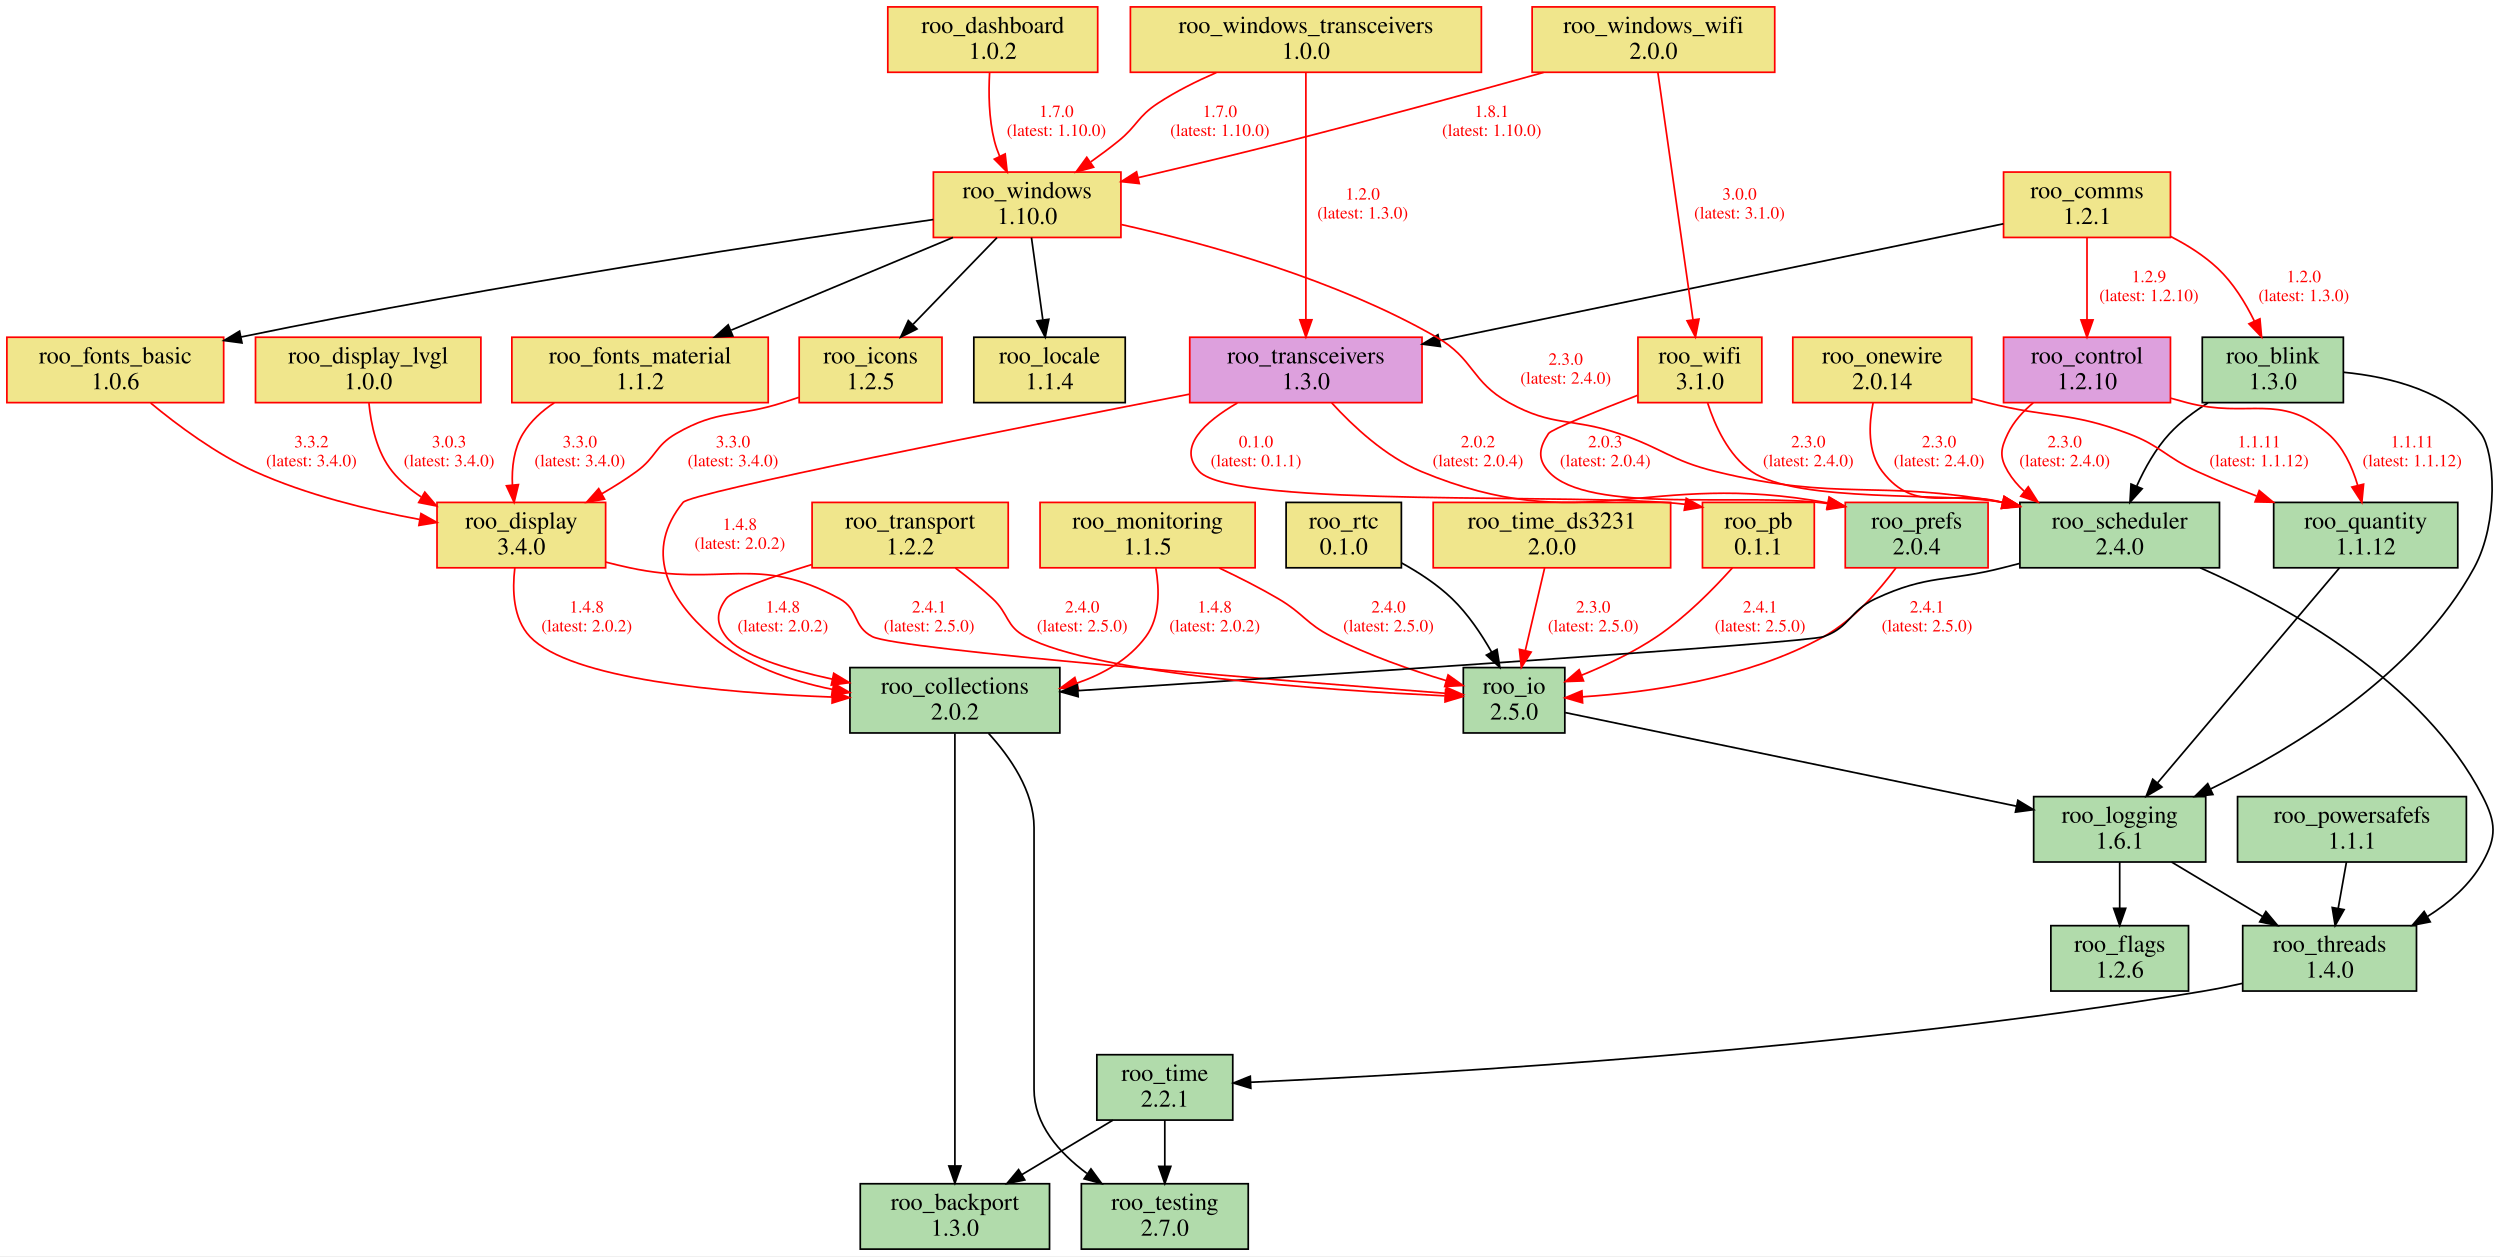
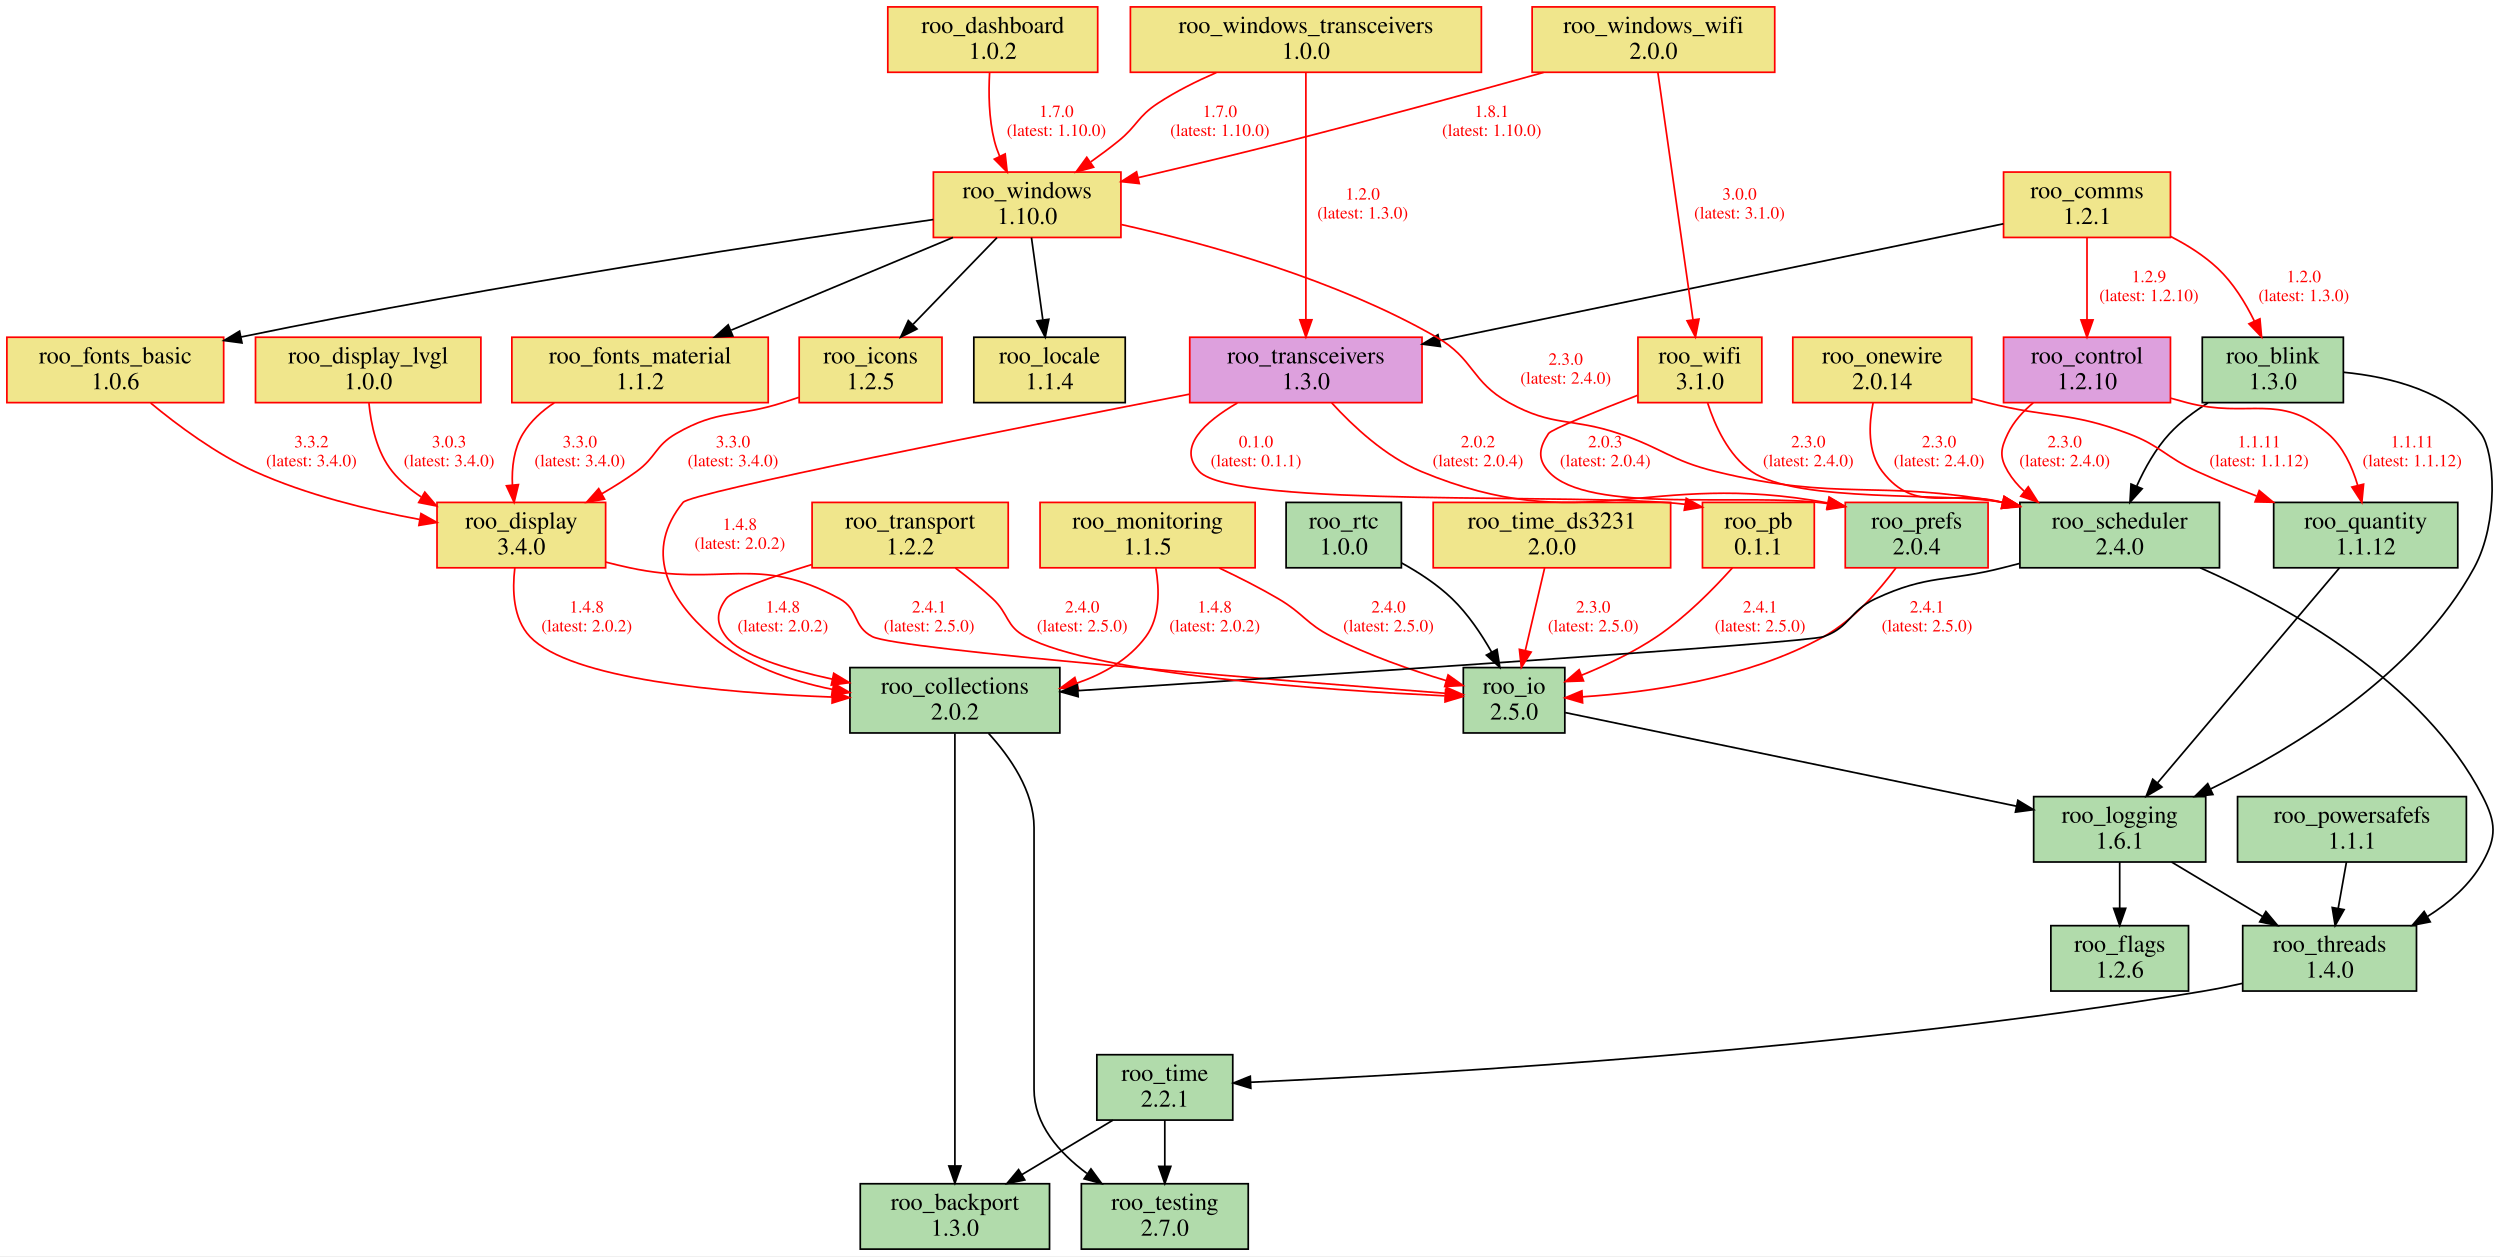
<svg xmlns="http://www.w3.org/2000/svg" width="1453pt" height="730pt" viewBox="0.00 0.00 1453.04 730.00">
  <g id="graph0" class="graph" transform="scale(1 1) rotate(0) translate(4 726)">
    <polygon fill="white" stroke="transparent" points="-4,4 -4,-726 1449.04,-726 1449.04,4 -4,4" />
    <g id="node1" class="node">
      <polygon fill="#b1dbab" stroke="black" points="606,-38 496,-38 496,0 606,0 606,-38" />
      <text text-anchor="middle" x="551" y="-22.8" font-family="Times,serif" font-size="14.00">roo_backport</text>
      <text text-anchor="middle" x="551" y="-7.8" font-family="Times,serif" font-size="14.00">1.3.0</text>
    </g>
    <g id="node2" class="node">
      <polygon fill="#b1dbab" stroke="black" points="1358,-530 1276,-530 1276,-492 1358,-492 1358,-530" />
      <text text-anchor="middle" x="1317" y="-514.8" font-family="Times,serif" font-size="14.00">roo_blink</text>
      <text text-anchor="middle" x="1317" y="-499.8" font-family="Times,serif" font-size="14.00">1.3.0</text>
    </g>
    <g id="node15" class="node">
      <polygon fill="#b1dbab" stroke="black" points="1278,-263 1178,-263 1178,-225 1278,-225 1278,-263" />
      <text text-anchor="middle" x="1228" y="-247.8" font-family="Times,serif" font-size="14.00">roo_logging</text>
      <text text-anchor="middle" x="1228" y="-232.8" font-family="Times,serif" font-size="14.00">1.6.1</text>
    </g>
    <g id="edge1" class="edge">
      <path fill="none" stroke="black" d="M1358.01,-509.65C1385.43,-507 1419.72,-498.51 1438,-474 1446.04,-463.21 1448.5,-422.59 1434,-396 1400.49,-334.56 1330,-291.48 1280.86,-267.48" />
      <polygon fill="black" stroke="black" points="1282.18,-264.23 1271.65,-263.08 1279.16,-270.55 1282.18,-264.23" />
    </g>
    <g id="node23" class="node">
      <polygon fill="#b1dbab" stroke="black" points="1286,-434 1170,-434 1170,-396 1286,-396 1286,-434" />
      <text text-anchor="middle" x="1228" y="-418.8" font-family="Times,serif" font-size="14.00">roo_scheduler</text>
      <text text-anchor="middle" x="1228" y="-403.8" font-family="Times,serif" font-size="14.00">2.4.0</text>
    </g>
    <g id="edge2" class="edge">
      <path fill="none" stroke="black" d="M1279.34,-491.88C1271.32,-486.85 1263.36,-480.86 1257,-474 1248.94,-465.3 1242.61,-453.94 1237.94,-443.58" />
      <polygon fill="black" stroke="black" points="1241.05,-441.96 1233.97,-434.08 1234.59,-444.65 1241.05,-441.96" />
    </g>
    <g id="node3" class="node">
      <polygon fill="#b1dbab" stroke="black" points="612,-338 490,-338 490,-300 612,-300 612,-338" />
      <text text-anchor="middle" x="551" y="-322.8" font-family="Times,serif" font-size="14.00">roo_collections</text>
      <text text-anchor="middle" x="551" y="-307.8" font-family="Times,serif" font-size="14.00">2.0.2</text>
    </g>
    <g id="edge4" class="edge">
      <path fill="none" stroke="black" d="M551,-299.7C551,-284.93 551,-263.63 551,-245 551,-245 551,-245 551,-93 551,-78.3 551,-61.93 551,-48.43" />
      <polygon fill="black" stroke="black" points="554.5,-48.3 551,-38.3 547.5,-48.3 554.5,-48.3" />
    </g>
    <g id="node24" class="node">
      <polygon fill="#b1dbab" stroke="black" points="721.5,-38 624.5,-38 624.5,0 721.5,0 721.5,-38" />
      <text text-anchor="middle" x="673" y="-22.8" font-family="Times,serif" font-size="14.00">roo_testing</text>
      <text text-anchor="middle" x="673" y="-7.8" font-family="Times,serif" font-size="14.00">2.7.0</text>
    </g>
    <g id="edge3" class="edge">
      <path fill="none" stroke="black" d="M570.51,-299.83C583.05,-286.12 597,-266.12 597,-245 597,-245 597,-245 597,-93 597,-72.59 611.43,-56.11 627.72,-44" />
      <polygon fill="black" stroke="black" points="630.08,-46.63 636.34,-38.07 626.11,-40.86 630.08,-46.63" />
    </g>
    <g id="node4" class="node">
      <polygon fill="khaki" stroke="red" points="1257.5,-626 1160.5,-626 1160.5,-588 1257.5,-588 1257.5,-626" />
      <text text-anchor="middle" x="1209" y="-610.8" font-family="Times,serif" font-size="14.00">roo_comms</text>
      <text text-anchor="middle" x="1209" y="-595.8" font-family="Times,serif" font-size="14.00">1.2.1</text>
    </g>
    <g id="edge5" class="edge">
      <path fill="none" stroke="red" d="M1257.68,-588.51C1267.46,-583.53 1277.13,-577.4 1285,-570 1293.98,-561.56 1301.05,-550.02 1306.24,-539.45" />
      <polygon fill="red" stroke="red" points="1309.52,-540.69 1310.47,-530.14 1303.14,-537.8 1309.52,-540.69" />
      <text text-anchor="middle" x="1335" y="-562" font-family="Times,serif" font-size="10.00" fill="red">1.2.0</text>
      <text text-anchor="middle" x="1335" y="-551" font-family="Times,serif" font-size="10.00" fill="red">(latest: 1.3.0)</text>
    </g>
    <g id="node5" class="node">
      <polygon fill="plum" stroke="red" points="1257.5,-530 1160.5,-530 1160.5,-492 1257.5,-492 1257.5,-530" />
      <text text-anchor="middle" x="1209" y="-514.8" font-family="Times,serif" font-size="14.00">roo_control</text>
      <text text-anchor="middle" x="1209" y="-499.8" font-family="Times,serif" font-size="14.00">1.2.10</text>
    </g>
    <g id="edge6" class="edge">
      <path fill="none" stroke="red" d="M1209,-587.88C1209,-574.35 1209,-555.62 1209,-540.15" />
      <polygon fill="red" stroke="red" points="1212.5,-540.07 1209,-530.07 1205.5,-540.07 1212.5,-540.07" />
      <text text-anchor="middle" x="1245" y="-562" font-family="Times,serif" font-size="10.00" fill="red">1.2.9</text>
      <text text-anchor="middle" x="1245" y="-551" font-family="Times,serif" font-size="10.00" fill="red">(latest: 1.2.10)</text>
    </g>
    <g id="node28" class="node">
      <polygon fill="plum" stroke="red" points="822.5,-530 687.5,-530 687.5,-492 822.5,-492 822.5,-530" />
      <text text-anchor="middle" x="755" y="-514.8" font-family="Times,serif" font-size="14.00">roo_transceivers</text>
      <text text-anchor="middle" x="755" y="-499.8" font-family="Times,serif" font-size="14.00">1.3.0</text>
    </g>
    <g id="edge7" class="edge">
      <path fill="none" stroke="black" d="M1160.41,-595.94C1081.95,-579.7 926.67,-547.54 832.71,-528.09" />
      <polygon fill="black" stroke="black" points="833.19,-524.61 822.68,-526.01 831.77,-531.47 833.19,-524.61" />
    </g>
    <g id="node21" class="node">
      <polygon fill="#b1dbab" stroke="black" points="1424.5,-434 1317.5,-434 1317.5,-396 1424.5,-396 1424.5,-434" />
      <text text-anchor="middle" x="1371" y="-418.8" font-family="Times,serif" font-size="14.00">roo_quantity</text>
      <text text-anchor="middle" x="1371" y="-403.8" font-family="Times,serif" font-size="14.00">1.1.12</text>
    </g>
    <g id="edge8" class="edge">
      <path fill="none" stroke="red" d="M1257.65,-494.57C1260.8,-493.67 1263.94,-492.81 1267,-492 1303.07,-482.46 1320.76,-498.38 1349,-474 1357.83,-466.37 1363.13,-454.81 1366.3,-444.01" />
      <polygon fill="red" stroke="red" points="1369.76,-444.59 1368.74,-434.04 1362.96,-442.93 1369.76,-444.59" />
      <text text-anchor="middle" x="1398" y="-466" font-family="Times,serif" font-size="10.00" fill="red">1.1.11</text>
      <text text-anchor="middle" x="1398" y="-455" font-family="Times,serif" font-size="10.00" fill="red">(latest: 1.1.12)</text>
    </g>
    <g id="edge9" class="edge">
      <path fill="none" stroke="red" d="M1177.76,-491.91C1171.8,-486.92 1166.38,-480.93 1163,-474 1158.72,-465.21 1158.04,-460.42 1163,-452 1165.53,-447.71 1168.77,-443.9 1172.46,-440.51" />
      <polygon fill="red" stroke="red" points="1174.85,-443.08 1180.55,-434.15 1170.53,-437.58 1174.85,-443.08" />
      <text text-anchor="middle" x="1196" y="-466" font-family="Times,serif" font-size="10.00" fill="red">2.3.0</text>
      <text text-anchor="middle" x="1196" y="-455" font-family="Times,serif" font-size="10.00" fill="red">(latest: 2.4.0)</text>
    </g>
    <g id="node6" class="node">
      <polygon fill="khaki" stroke="red" points="634,-722 512,-722 512,-684 634,-684 634,-722" />
      <text text-anchor="middle" x="573" y="-706.8" font-family="Times,serif" font-size="14.00">roo_dashboard</text>
      <text text-anchor="middle" x="573" y="-691.8" font-family="Times,serif" font-size="14.00">1.0.2</text>
    </g>
    <g id="node31" class="node">
      <polygon fill="khaki" stroke="red" points="647.5,-626 538.5,-626 538.5,-588 647.5,-588 647.5,-626" />
      <text text-anchor="middle" x="593" y="-610.8" font-family="Times,serif" font-size="14.00">roo_windows</text>
      <text text-anchor="middle" x="593" y="-595.8" font-family="Times,serif" font-size="14.00">1.10.0</text>
    </g>
    <g id="edge10" class="edge">
      <path fill="none" stroke="red" d="M571.18,-683.94C570.53,-672.35 570.64,-657.07 574,-644 574.77,-641.02 575.82,-638 577.05,-635.06" />
      <polygon fill="red" stroke="red" points="580.22,-636.54 581.39,-626.01 573.91,-633.51 580.22,-636.54" />
      <text text-anchor="middle" x="610" y="-658" font-family="Times,serif" font-size="10.00" fill="red">1.7.0</text>
      <text text-anchor="middle" x="610" y="-647" font-family="Times,serif" font-size="10.00" fill="red">(latest: 1.10.0)</text>
    </g>
    <g id="node7" class="node">
      <polygon fill="khaki" stroke="red" points="348,-434 250,-434 250,-396 348,-396 348,-434" />
      <text text-anchor="middle" x="299" y="-418.8" font-family="Times,serif" font-size="14.00">roo_display</text>
      <text text-anchor="middle" x="299" y="-403.8" font-family="Times,serif" font-size="14.00">3.4.0</text>
    </g>
    <g id="edge11" class="edge">
      <path fill="none" stroke="red" d="M295.23,-395.95C293.69,-383.15 294.15,-366.44 304,-356 327.39,-331.2 415.32,-323.28 479.63,-320.87" />
      <polygon fill="red" stroke="red" points="479.86,-324.36 489.74,-320.53 479.62,-317.37 479.86,-324.36" />
      <text text-anchor="middle" x="337" y="-370" font-family="Times,serif" font-size="10.00" fill="red">1.4.8</text>
      <text text-anchor="middle" x="337" y="-359" font-family="Times,serif" font-size="10.00" fill="red">(latest: 2.0.2)</text>
    </g>
    <g id="node13" class="node">
      <polygon fill="#b1dbab" stroke="black" points="905.5,-338 846.5,-338 846.5,-300 905.5,-300 905.5,-338" />
      <text text-anchor="middle" x="876" y="-322.8" font-family="Times,serif" font-size="14.00">roo_io</text>
      <text text-anchor="middle" x="876" y="-307.8" font-family="Times,serif" font-size="14.00">2.5.0</text>
    </g>
    <g id="edge12" class="edge">
      <path fill="none" stroke="red" d="M348.02,-399.32C352.73,-398.11 357.44,-396.98 362,-396 415.58,-384.45 435.97,-404.4 484,-378 495.32,-371.78 491.52,-361.94 503,-356 517.64,-348.43 742.92,-330.28 836.11,-323.05" />
      <polygon fill="red" stroke="red" points="836.58,-326.52 846.28,-322.26 836.04,-319.54 836.58,-326.52" />
      <text text-anchor="middle" x="536" y="-370" font-family="Times,serif" font-size="10.00" fill="red">2.4.1</text>
      <text text-anchor="middle" x="536" y="-359" font-family="Times,serif" font-size="10.00" fill="red">(latest: 2.5.0)</text>
    </g>
    <g id="node8" class="node">
      <polygon fill="khaki" stroke="red" points="275.5,-530 144.5,-530 144.5,-492 275.5,-492 275.5,-530" />
      <text text-anchor="middle" x="210" y="-514.8" font-family="Times,serif" font-size="14.00">roo_display_lvgl</text>
      <text text-anchor="middle" x="210" y="-499.8" font-family="Times,serif" font-size="14.00">1.0.0</text>
    </g>
    <g id="edge13" class="edge">
      <path fill="none" stroke="red" d="M210.43,-491.74C211.6,-479.33 214.95,-463.2 224,-452 228.68,-446.21 234.52,-441.29 240.86,-437.13" />
      <polygon fill="red" stroke="red" points="242.9,-439.99 249.76,-431.91 239.36,-433.95 242.9,-439.99" />
      <text text-anchor="middle" x="257" y="-466" font-family="Times,serif" font-size="10.00" fill="red">3.0.3</text>
      <text text-anchor="middle" x="257" y="-455" font-family="Times,serif" font-size="10.00" fill="red">(latest: 3.4.0)</text>
    </g>
    <g id="node9" class="node">
      <polygon fill="#b1dbab" stroke="black" points="1268,-188 1188,-188 1188,-150 1268,-150 1268,-188" />
      <text text-anchor="middle" x="1228" y="-172.8" font-family="Times,serif" font-size="14.00">roo_flags</text>
      <text text-anchor="middle" x="1228" y="-157.8" font-family="Times,serif" font-size="14.00">1.2.6</text>
    </g>
    <g id="node10" class="node">
      <polygon fill="khaki" stroke="red" points="126,-530 0,-530 0,-492 126,-492 126,-530" />
      <text text-anchor="middle" x="63" y="-514.8" font-family="Times,serif" font-size="14.00">roo_fonts_basic</text>
      <text text-anchor="middle" x="63" y="-499.8" font-family="Times,serif" font-size="14.00">1.0.6</text>
    </g>
    <g id="edge14" class="edge">
      <path fill="none" stroke="red" d="M83.57,-491.76C99.15,-478.86 121.62,-462.12 144,-452 174.17,-438.35 210.07,-429.59 239.72,-424.13" />
      <polygon fill="red" stroke="red" points="240.68,-427.52 249.93,-422.34 239.47,-420.63 240.68,-427.52" />
      <text text-anchor="middle" x="177" y="-466" font-family="Times,serif" font-size="10.00" fill="red">3.3.2</text>
      <text text-anchor="middle" x="177" y="-455" font-family="Times,serif" font-size="10.00" fill="red">(latest: 3.4.0)</text>
    </g>
    <g id="node11" class="node">
      <polygon fill="khaki" stroke="red" points="442.5,-530 293.5,-530 293.5,-492 442.5,-492 442.5,-530" />
      <text text-anchor="middle" x="368" y="-514.8" font-family="Times,serif" font-size="14.00">roo_fonts_material</text>
      <text text-anchor="middle" x="368" y="-499.8" font-family="Times,serif" font-size="14.00">1.1.2</text>
    </g>
    <g id="edge15" class="edge">
      <path fill="none" stroke="red" d="M318.17,-491.92C310.96,-487.18 304.47,-481.29 300,-474 294.6,-465.21 293.37,-454.17 293.82,-444.09" />
      <polygon fill="red" stroke="red" points="297.31,-444.35 294.81,-434.06 290.35,-443.67 297.31,-444.35" />
      <text text-anchor="middle" x="333" y="-466" font-family="Times,serif" font-size="10.00" fill="red">3.3.0</text>
      <text text-anchor="middle" x="333" y="-455" font-family="Times,serif" font-size="10.00" fill="red">(latest: 3.4.0)</text>
    </g>
    <g id="node12" class="node">
      <polygon fill="khaki" stroke="red" points="543.5,-530 460.5,-530 460.5,-492 543.5,-492 543.5,-530" />
      <text text-anchor="middle" x="502" y="-514.8" font-family="Times,serif" font-size="14.00">roo_icons</text>
      <text text-anchor="middle" x="502" y="-499.8" font-family="Times,serif" font-size="14.00">1.2.5</text>
    </g>
    <g id="edge16" class="edge">
      <path fill="none" stroke="red" d="M460.32,-495.07C457.17,-494.01 454.04,-492.98 451,-492 423.68,-483.22 413.86,-488.33 389,-474 376.74,-466.94 377.45,-460.31 366,-452 359.69,-447.42 352.72,-443.03 345.74,-439" />
      <polygon fill="red" stroke="red" points="347.38,-435.9 336.94,-434.09 343.97,-442.02 347.38,-435.9" />
      <text text-anchor="middle" x="422" y="-466" font-family="Times,serif" font-size="10.00" fill="red">3.3.0</text>
      <text text-anchor="middle" x="422" y="-455" font-family="Times,serif" font-size="10.00" fill="red">(latest: 3.4.0)</text>
    </g>
    <g id="edge17" class="edge">
      <path fill="none" stroke="black" d="M905.71,-311.84C963.45,-299.86 1091.81,-273.24 1167.97,-257.45" />
      <polygon fill="black" stroke="black" points="1168.82,-260.85 1177.9,-255.39 1167.4,-253.99 1168.82,-260.85" />
    </g>
    <g id="node14" class="node">
      <polygon fill="khaki" stroke="black" points="650,-530 562,-530 562,-492 650,-492 650,-530" />
      <text text-anchor="middle" x="606" y="-514.8" font-family="Times,serif" font-size="14.00">roo_locale</text>
      <text text-anchor="middle" x="606" y="-499.8" font-family="Times,serif" font-size="14.00">1.1.4</text>
    </g>
    <g id="edge18" class="edge">
      <path fill="none" stroke="black" d="M1228,-224.96C1228,-216.88 1228,-207.18 1228,-198.18" />
      <polygon fill="black" stroke="black" points="1231.5,-198.09 1228,-188.09 1224.5,-198.09 1231.5,-198.09" />
    </g>
    <g id="node25" class="node">
      <polygon fill="#b1dbab" stroke="black" points="1400.5,-188 1299.5,-188 1299.5,-150 1400.5,-150 1400.5,-188" />
      <text text-anchor="middle" x="1350" y="-172.8" font-family="Times,serif" font-size="14.00">roo_threads</text>
      <text text-anchor="middle" x="1350" y="-157.8" font-family="Times,serif" font-size="14.00">1.4.0</text>
    </g>
    <g id="edge19" class="edge">
      <path fill="none" stroke="black" d="M1258.16,-224.96C1274.14,-215.39 1293.96,-203.53 1311.09,-193.28" />
      <polygon fill="black" stroke="black" points="1312.98,-196.23 1319.77,-188.09 1309.39,-190.22 1312.98,-196.23" />
    </g>
    <g id="node16" class="node">
      <polygon fill="khaki" stroke="red" points="725.5,-434 600.5,-434 600.5,-396 725.5,-396 725.5,-434" />
      <text text-anchor="middle" x="663" y="-418.8" font-family="Times,serif" font-size="14.00">roo_monitoring</text>
      <text text-anchor="middle" x="663" y="-403.8" font-family="Times,serif" font-size="14.00">1.1.5</text>
    </g>
    <g id="edge20" class="edge">
      <path fill="none" stroke="red" d="M667.78,-395.78C669.91,-383.38 670.33,-367.25 662,-356 652.22,-342.79 637.48,-334.33 621.92,-328.95" />
      <polygon fill="red" stroke="red" points="622.74,-325.54 612.16,-325.98 620.7,-332.24 622.74,-325.54" />
      <text text-anchor="middle" x="702" y="-370" font-family="Times,serif" font-size="10.00" fill="red">1.4.8</text>
      <text text-anchor="middle" x="702" y="-359" font-family="Times,serif" font-size="10.00" fill="red">(latest: 2.0.2)</text>
    </g>
    <g id="edge21" class="edge">
      <path fill="none" stroke="red" d="M704.7,-395.85C716.03,-390.49 728.17,-384.35 739,-378 753.58,-369.46 754.95,-363.69 770,-356 791.12,-345.21 816.19,-336.53 836.65,-330.39" />
      <polygon fill="red" stroke="red" points="837.66,-333.74 846.28,-327.59 835.7,-327.02 837.66,-333.74" />
      <text text-anchor="middle" x="803" y="-370" font-family="Times,serif" font-size="10.00" fill="red">2.4.0</text>
      <text text-anchor="middle" x="803" y="-359" font-family="Times,serif" font-size="10.00" fill="red">(latest: 2.5.0)</text>
    </g>
    <g id="node17" class="node">
      <polygon fill="khaki" stroke="red" points="1142,-530 1038,-530 1038,-492 1142,-492 1142,-530" />
      <text text-anchor="middle" x="1090" y="-514.8" font-family="Times,serif" font-size="14.00">roo_onewire</text>
      <text text-anchor="middle" x="1090" y="-499.8" font-family="Times,serif" font-size="14.00">2.0.14</text>
    </g>
    <g id="edge23" class="edge">
      <path fill="none" stroke="red" d="M1142.18,-494.34C1145.16,-493.53 1148.11,-492.74 1151,-492 1187.14,-482.71 1198.07,-487.13 1233,-474 1251.99,-466.86 1254.54,-460.41 1273,-452 1284.02,-446.98 1295.96,-442.13 1307.59,-437.7" />
      <polygon fill="red" stroke="red" points="1309.12,-440.87 1317.26,-434.09 1306.67,-434.31 1309.12,-440.87" />
      <text text-anchor="middle" x="1309" y="-466" font-family="Times,serif" font-size="10.00" fill="red">1.1.11</text>
      <text text-anchor="middle" x="1309" y="-455" font-family="Times,serif" font-size="10.00" fill="red">(latest: 1.1.12)</text>
    </g>
    <g id="edge22" class="edge">
      <path fill="none" stroke="red" d="M1084.68,-491.93C1082.17,-479.44 1081.36,-463.14 1090,-452 1109.68,-426.61 1128.92,-442.11 1160,-434 1160.1,-433.97 1160.2,-433.95 1160.3,-433.92" />
      <polygon fill="red" stroke="red" points="1160.98,-437.36 1169.77,-431.44 1159.21,-430.59 1160.98,-437.36" />
      <text text-anchor="middle" x="1123" y="-466" font-family="Times,serif" font-size="10.00" fill="red">2.3.0</text>
      <text text-anchor="middle" x="1123" y="-455" font-family="Times,serif" font-size="10.00" fill="red">(latest: 2.4.0)</text>
    </g>
    <g id="node18" class="node">
      <polygon fill="khaki" stroke="red" points="1050.5,-434 985.5,-434 985.5,-396 1050.5,-396 1050.5,-434" />
      <text text-anchor="middle" x="1018" y="-418.8" font-family="Times,serif" font-size="14.00">roo_pb</text>
      <text text-anchor="middle" x="1018" y="-403.8" font-family="Times,serif" font-size="14.00">0.1.1</text>
    </g>
    <g id="edge24" class="edge">
      <path fill="none" stroke="red" d="M1002.91,-395.99C991.76,-383.53 975.68,-367.24 959,-356 945.67,-347.01 929.72,-339.46 915.39,-333.62" />
      <polygon fill="red" stroke="red" points="916.36,-330.25 905.78,-329.87 913.82,-336.77 916.36,-330.25" />
      <text text-anchor="middle" x="1019" y="-370" font-family="Times,serif" font-size="10.00" fill="red">2.4.1</text>
      <text text-anchor="middle" x="1019" y="-359" font-family="Times,serif" font-size="10.00" fill="red">(latest: 2.5.0)</text>
    </g>
    <g id="node19" class="node">
      <polygon fill="#b1dbab" stroke="black" points="1429.5,-263 1296.5,-263 1296.5,-225 1429.5,-225 1429.5,-263" />
      <text text-anchor="middle" x="1363" y="-247.8" font-family="Times,serif" font-size="14.00">roo_powersafefs</text>
      <text text-anchor="middle" x="1363" y="-232.8" font-family="Times,serif" font-size="14.00">1.1.1</text>
    </g>
    <g id="edge25" class="edge">
      <path fill="none" stroke="black" d="M1359.79,-224.96C1358.35,-216.88 1356.62,-207.18 1355.02,-198.18" />
      <polygon fill="black" stroke="black" points="1358.42,-197.32 1353.22,-188.09 1351.53,-198.55 1358.42,-197.32" />
    </g>
    <g id="node20" class="node">
      <polygon fill="#b1dbab" stroke="red" points="1151.5,-434 1068.5,-434 1068.5,-396 1151.5,-396 1151.5,-434" />
      <text text-anchor="middle" x="1110" y="-418.8" font-family="Times,serif" font-size="14.00">roo_prefs</text>
      <text text-anchor="middle" x="1110" y="-403.8" font-family="Times,serif" font-size="14.00">2.0.4</text>
    </g>
    <g id="edge26" class="edge">
      <path fill="none" stroke="red" d="M1097.97,-395.96C1088.22,-382.8 1073.3,-365.66 1056,-356 1012.13,-331.5 954.01,-323.53 915.85,-321.01" />
      <polygon fill="red" stroke="red" points="915.82,-317.5 905.64,-320.44 915.43,-324.49 915.82,-317.5" />
      <text text-anchor="middle" x="1116" y="-370" font-family="Times,serif" font-size="10.00" fill="red">2.4.1</text>
      <text text-anchor="middle" x="1116" y="-359" font-family="Times,serif" font-size="10.00" fill="red">(latest: 2.5.0)</text>
    </g>
    <g id="edge27" class="edge">
      <path fill="none" stroke="black" d="M1355.7,-395.91C1330.28,-365.88 1279.28,-305.6 1250.01,-271.01" />
      <polygon fill="black" stroke="black" points="1252.54,-268.58 1243.41,-263.21 1247.2,-273.11 1252.54,-268.58" />
    </g>
    <g id="node22" class="node">
-       <polygon fill="khaki" stroke="black" points="810.5,-434 743.5,-434 743.5,-396 810.5,-396 810.5,-434" />
+       <polygon fill="#b1dbab" stroke="black" points="810.5,-434 743.5,-434 743.5,-396 810.5,-396 810.5,-434" />
      <text text-anchor="middle" x="777" y="-418.8" font-family="Times,serif" font-size="14.00">roo_rtc</text>
-       <text text-anchor="middle" x="777" y="-403.8" font-family="Times,serif" font-size="14.00">0.1.0</text>
+       <text text-anchor="middle" x="777" y="-403.8" font-family="Times,serif" font-size="14.00">1.0.0</text>
    </g>
    <g id="edge28" class="edge">
      <path fill="none" stroke="black" d="M810.52,-398.87C820.72,-393.26 831.48,-386.22 840,-378 849.17,-369.16 856.99,-357.51 862.97,-346.98" />
      <polygon fill="black" stroke="black" points="866.09,-348.57 867.75,-338.11 859.93,-345.25 866.09,-348.57" />
    </g>
    <g id="edge29" class="edge">
      <path fill="none" stroke="black" d="M1169.78,-398.51C1166.47,-397.65 1163.2,-396.81 1160,-396 1127.19,-387.67 1116.69,-392.28 1086,-378 1071.01,-371.02 1071.52,-361.7 1056,-356 1045.96,-352.31 759.29,-333.42 622.42,-324.58" />
      <polygon fill="black" stroke="black" points="622.64,-321.09 612.43,-323.93 622.19,-328.07 622.64,-321.09" />
    </g>
    <g id="edge30" class="edge">
      <path fill="none" stroke="black" d="M1274.76,-396C1325.77,-373.52 1404.71,-329.7 1439,-263 1446.72,-247.98 1447.22,-239.75 1439,-225 1431.67,-211.85 1419.76,-201.45 1407,-193.4" />
      <polygon fill="black" stroke="black" points="1408.48,-190.21 1398.08,-188.2 1404.95,-196.26 1408.48,-190.21" />
    </g>
    <g id="node26" class="node">
      <polygon fill="#b1dbab" stroke="black" points="712.5,-113 633.5,-113 633.5,-75 712.5,-75 712.5,-113" />
      <text text-anchor="middle" x="673" y="-97.8" font-family="Times,serif" font-size="14.00">roo_time</text>
      <text text-anchor="middle" x="673" y="-82.8" font-family="Times,serif" font-size="14.00">2.2.1</text>
    </g>
    <g id="edge31" class="edge">
      <path fill="none" stroke="black" d="M1299.15,-154.42C1291.76,-152.75 1284.21,-151.21 1277,-150 1073.2,-115.8 826.89,-101.71 723.03,-97" />
      <polygon fill="black" stroke="black" points="722.99,-93.49 712.84,-96.55 722.68,-100.49 722.99,-93.49" />
    </g>
    <g id="edge33" class="edge">
      <path fill="none" stroke="black" d="M642.84,-74.96C626.86,-65.39 607.04,-53.53 589.91,-43.28" />
      <polygon fill="black" stroke="black" points="591.61,-40.22 581.23,-38.09 588.02,-46.23 591.61,-40.22" />
    </g>
    <g id="edge32" class="edge">
      <path fill="none" stroke="black" d="M673,-74.96C673,-66.88 673,-57.18 673,-48.18" />
      <polygon fill="black" stroke="black" points="676.5,-48.09 673,-38.09 669.5,-48.09 676.5,-48.09" />
    </g>
    <g id="node27" class="node">
      <polygon fill="khaki" stroke="red" points="967,-434 829,-434 829,-396 967,-396 967,-434" />
      <text text-anchor="middle" x="898" y="-418.8" font-family="Times,serif" font-size="14.00">roo_time_ds3231</text>
      <text text-anchor="middle" x="898" y="-403.8" font-family="Times,serif" font-size="14.00">2.0.0</text>
    </g>
    <g id="edge34" class="edge">
      <path fill="none" stroke="red" d="M893.76,-395.88C890.59,-382.35 886.21,-363.62 882.59,-348.15" />
      <polygon fill="red" stroke="red" points="885.92,-347.01 880.23,-338.07 879.1,-348.6 885.92,-347.01" />
      <text text-anchor="middle" x="922" y="-370" font-family="Times,serif" font-size="10.00" fill="red">2.3.0</text>
      <text text-anchor="middle" x="922" y="-359" font-family="Times,serif" font-size="10.00" fill="red">(latest: 2.5.0)</text>
    </g>
    <g id="edge36" class="edge">
      <path fill="none" stroke="red" d="M687.15,-496.87C583.63,-476.69 397.67,-439.75 393,-434 370.64,-406.45 383.08,-379.11 410,-356 429.37,-339.37 455.43,-330.25 479.87,-325.32" />
      <polygon fill="red" stroke="red" points="480.64,-328.74 489.86,-323.51 479.39,-321.85 480.64,-328.74" />
      <text text-anchor="middle" x="426" y="-418" font-family="Times,serif" font-size="10.00" fill="red">1.4.8</text>
      <text text-anchor="middle" x="426" y="-407" font-family="Times,serif" font-size="10.00" fill="red">(latest: 2.0.2)</text>
    </g>
    <g id="edge35" class="edge">
      <path fill="none" stroke="red" d="M715.2,-491.83C696.08,-480.71 679.89,-465.97 693,-452 713.17,-430.51 916.47,-439.87 975.34,-432.93" />
      <polygon fill="red" stroke="red" points="976.07,-436.36 985.35,-431.25 974.91,-429.45 976.07,-436.36" />
      <text text-anchor="middle" x="726" y="-466" font-family="Times,serif" font-size="10.00" fill="red">0.1.0</text>
      <text text-anchor="middle" x="726" y="-455" font-family="Times,serif" font-size="10.00" fill="red">(latest: 0.1.1)</text>
    </g>
    <g id="edge37" class="edge">
      <path fill="none" stroke="red" d="M770,-491.86C782.39,-478.29 801.26,-460.64 822,-452 916.56,-412.61 953.39,-453.16 1058.21,-433.73" />
      <polygon fill="red" stroke="red" points="1059.1,-437.12 1068.23,-431.73 1057.73,-430.25 1059.1,-437.12" />
      <text text-anchor="middle" x="855" y="-466" font-family="Times,serif" font-size="10.00" fill="red">2.0.2</text>
      <text text-anchor="middle" x="855" y="-455" font-family="Times,serif" font-size="10.00" fill="red">(latest: 2.0.4)</text>
    </g>
    <g id="node29" class="node">
      <polygon fill="khaki" stroke="red" points="582,-434 468,-434 468,-396 582,-396 582,-434" />
      <text text-anchor="middle" x="525" y="-418.8" font-family="Times,serif" font-size="14.00">roo_transport</text>
      <text text-anchor="middle" x="525" y="-403.8" font-family="Times,serif" font-size="14.00">1.2.2</text>
    </g>
    <g id="edge38" class="edge">
      <path fill="none" stroke="red" d="M467.88,-397.9C444.18,-390.64 421.36,-382.68 418,-378 412.29,-370.06 412.06,-363.76 418,-356 426.12,-345.38 452.51,-337.17 479.66,-331.3" />
      <polygon fill="red" stroke="red" points="480.58,-334.68 489.66,-329.23 479.16,-327.82 480.58,-334.68" />
      <text text-anchor="middle" x="451" y="-370" font-family="Times,serif" font-size="10.00" fill="red">1.4.8</text>
      <text text-anchor="middle" x="451" y="-359" font-family="Times,serif" font-size="10.00" fill="red">(latest: 2.0.2)</text>
    </g>
    <g id="edge39" class="edge">
      <path fill="none" stroke="red" d="M551.23,-395.92C558.53,-390.46 566.3,-384.25 573,-378 582.44,-369.18 580.61,-362.11 592,-356 633.26,-333.87 767.63,-324.81 835.7,-321.58" />
      <polygon fill="red" stroke="red" points="836.2,-325.06 846.03,-321.1 835.88,-318.06 836.2,-325.06" />
      <text text-anchor="middle" x="625" y="-370" font-family="Times,serif" font-size="10.00" fill="red">2.4.0</text>
      <text text-anchor="middle" x="625" y="-359" font-family="Times,serif" font-size="10.00" fill="red">(latest: 2.5.0)</text>
    </g>
    <g id="node30" class="node">
      <polygon fill="khaki" stroke="red" points="1020,-530 948,-530 948,-492 1020,-492 1020,-530" />
      <text text-anchor="middle" x="984" y="-514.8" font-family="Times,serif" font-size="14.00">roo_wifi</text>
      <text text-anchor="middle" x="984" y="-499.8" font-family="Times,serif" font-size="14.00">3.1.0</text>
    </g>
    <g id="edge40" class="edge">
      <path fill="none" stroke="red" d="M947.66,-496.2C924.15,-487.09 897.62,-476.42 896,-474 890.55,-465.88 889.48,-459.28 896,-452 918.65,-426.71 1009.74,-439.96 1058.48,-433.33" />
      <polygon fill="red" stroke="red" points="1059.26,-436.75 1068.48,-431.53 1058.02,-429.86 1059.26,-436.75" />
      <text text-anchor="middle" x="929" y="-466" font-family="Times,serif" font-size="10.00" fill="red">2.0.3</text>
      <text text-anchor="middle" x="929" y="-455" font-family="Times,serif" font-size="10.00" fill="red">(latest: 2.0.4)</text>
    </g>
    <g id="edge41" class="edge">
      <path fill="none" stroke="red" d="M988.51,-491.76C992.78,-478.51 1000.6,-461.33 1014,-452 1040.83,-433.32 1127.9,-440.2 1160,-434 1160.1,-433.98 1160.2,-433.96 1160.3,-433.94" />
      <polygon fill="red" stroke="red" points="1160.81,-437.41 1169.88,-431.94 1159.38,-430.56 1160.81,-437.41" />
      <text text-anchor="middle" x="1047" y="-466" font-family="Times,serif" font-size="10.00" fill="red">2.3.0</text>
      <text text-anchor="middle" x="1047" y="-455" font-family="Times,serif" font-size="10.00" fill="red">(latest: 2.4.0)</text>
    </g>
    <g id="edge42" class="edge">
      <path fill="none" stroke="black" d="M538.45,-598.4C454.19,-586.34 287.19,-561.18 136.08,-530.15" />
      <polygon fill="black" stroke="black" points="136.65,-526.69 126.15,-528.09 135.23,-533.54 136.65,-526.69" />
    </g>
    <g id="edge43" class="edge">
      <path fill="none" stroke="black" d="M549.88,-587.99C513.18,-572.65 460.32,-550.57 421.03,-534.15" />
      <polygon fill="black" stroke="black" points="421.93,-530.74 411.35,-530.11 419.23,-537.2 421.93,-530.74" />
    </g>
    <g id="edge45" class="edge">
      <path fill="none" stroke="black" d="M575.45,-587.88C561.61,-573.57 542.12,-553.44 526.69,-537.51" />
      <polygon fill="black" stroke="black" points="528.96,-534.82 519.49,-530.07 523.93,-539.69 528.96,-534.82" />
    </g>
    <g id="edge44" class="edge">
      <path fill="none" stroke="black" d="M595.51,-587.88C597.38,-574.35 599.97,-555.62 602.11,-540.15" />
      <polygon fill="black" stroke="black" points="605.6,-540.45 603.5,-530.07 598.66,-539.49 605.6,-540.45" />
    </g>
    <g id="edge46" class="edge">
      <path fill="none" stroke="red" d="M647.7,-595.51C697.77,-584.32 772.73,-563.54 831,-530 852.82,-517.44 850.97,-504.17 873,-492 898.86,-477.71 908.99,-483.41 937,-474 962.35,-465.48 967.03,-458.38 993,-452 1065.5,-434.19 1086.6,-447.59 1160,-434 1160.1,-433.98 1160.2,-433.96 1160.3,-433.94" />
      <polygon fill="red" stroke="red" points="1160.79,-437.42 1169.89,-432 1159.4,-430.56 1160.79,-437.42" />
      <text text-anchor="middle" x="906" y="-514" font-family="Times,serif" font-size="10.00" fill="red">2.3.0</text>
      <text text-anchor="middle" x="906" y="-503" font-family="Times,serif" font-size="10.00" fill="red">(latest: 2.4.0)</text>
    </g>
    <g id="node32" class="node">
      <polygon fill="khaki" stroke="red" points="857,-722 653,-722 653,-684 857,-684 857,-722" />
      <text text-anchor="middle" x="755" y="-706.8" font-family="Times,serif" font-size="14.00">roo_windows_transceivers</text>
      <text text-anchor="middle" x="755" y="-691.8" font-family="Times,serif" font-size="14.00">1.0.0</text>
    </g>
    <g id="edge47" class="edge">
      <path fill="none" stroke="red" d="M755,-683.78C755,-650.52 755,-579.73 755,-540.2" />
      <polygon fill="red" stroke="red" points="758.5,-540.16 755,-530.16 751.5,-540.16 758.5,-540.16" />
      <text text-anchor="middle" x="788" y="-610" font-family="Times,serif" font-size="10.00" fill="red">1.2.0</text>
      <text text-anchor="middle" x="788" y="-599" font-family="Times,serif" font-size="10.00" fill="red">(latest: 1.3.0)</text>
    </g>
    <g id="edge48" class="edge">
      <path fill="none" stroke="red" d="M702.95,-683.83C691.36,-678.81 679.43,-672.83 669,-666 657.17,-658.25 657,-652.89 646,-644 640.95,-639.92 635.44,-635.82 629.95,-631.93" />
      <polygon fill="red" stroke="red" points="631.62,-628.83 621.41,-626.03 627.64,-634.59 631.62,-628.83" />
      <text text-anchor="middle" x="705" y="-658" font-family="Times,serif" font-size="10.00" fill="red">1.7.0</text>
      <text text-anchor="middle" x="705" y="-647" font-family="Times,serif" font-size="10.00" fill="red">(latest: 1.10.0)</text>
    </g>
    <g id="node33" class="node">
      <polygon fill="khaki" stroke="red" points="1027.5,-722 886.5,-722 886.5,-684 1027.5,-684 1027.5,-722" />
      <text text-anchor="middle" x="957" y="-706.8" font-family="Times,serif" font-size="14.00">roo_windows_wifi</text>
      <text text-anchor="middle" x="957" y="-691.8" font-family="Times,serif" font-size="14.00">2.0.0</text>
    </g>
    <g id="edge49" class="edge">
      <path fill="none" stroke="red" d="M959.59,-683.78C964.32,-650.52 974.38,-579.73 979.99,-540.2" />
      <polygon fill="red" stroke="red" points="983.48,-540.56 981.42,-530.16 976.55,-539.57 983.48,-540.56" />
      <text text-anchor="middle" x="1007" y="-610" font-family="Times,serif" font-size="10.00" fill="red">3.0.0</text>
      <text text-anchor="middle" x="1007" y="-599" font-family="Times,serif" font-size="10.00" fill="red">(latest: 3.1.0)</text>
    </g>
    <g id="edge50" class="edge">
      <path fill="none" stroke="red" d="M893.14,-683.91C851.14,-672.17 794.91,-656.73 745,-644 716.33,-636.69 684.49,-629.07 657.39,-622.73" />
      <polygon fill="red" stroke="red" points="658.17,-619.32 647.63,-620.46 656.58,-626.14 658.17,-619.32" />
      <text text-anchor="middle" x="863" y="-658" font-family="Times,serif" font-size="10.00" fill="red">1.8.1</text>
      <text text-anchor="middle" x="863" y="-647" font-family="Times,serif" font-size="10.00" fill="red">(latest: 1.10.0)</text>
    </g>
  </g>
</svg>
